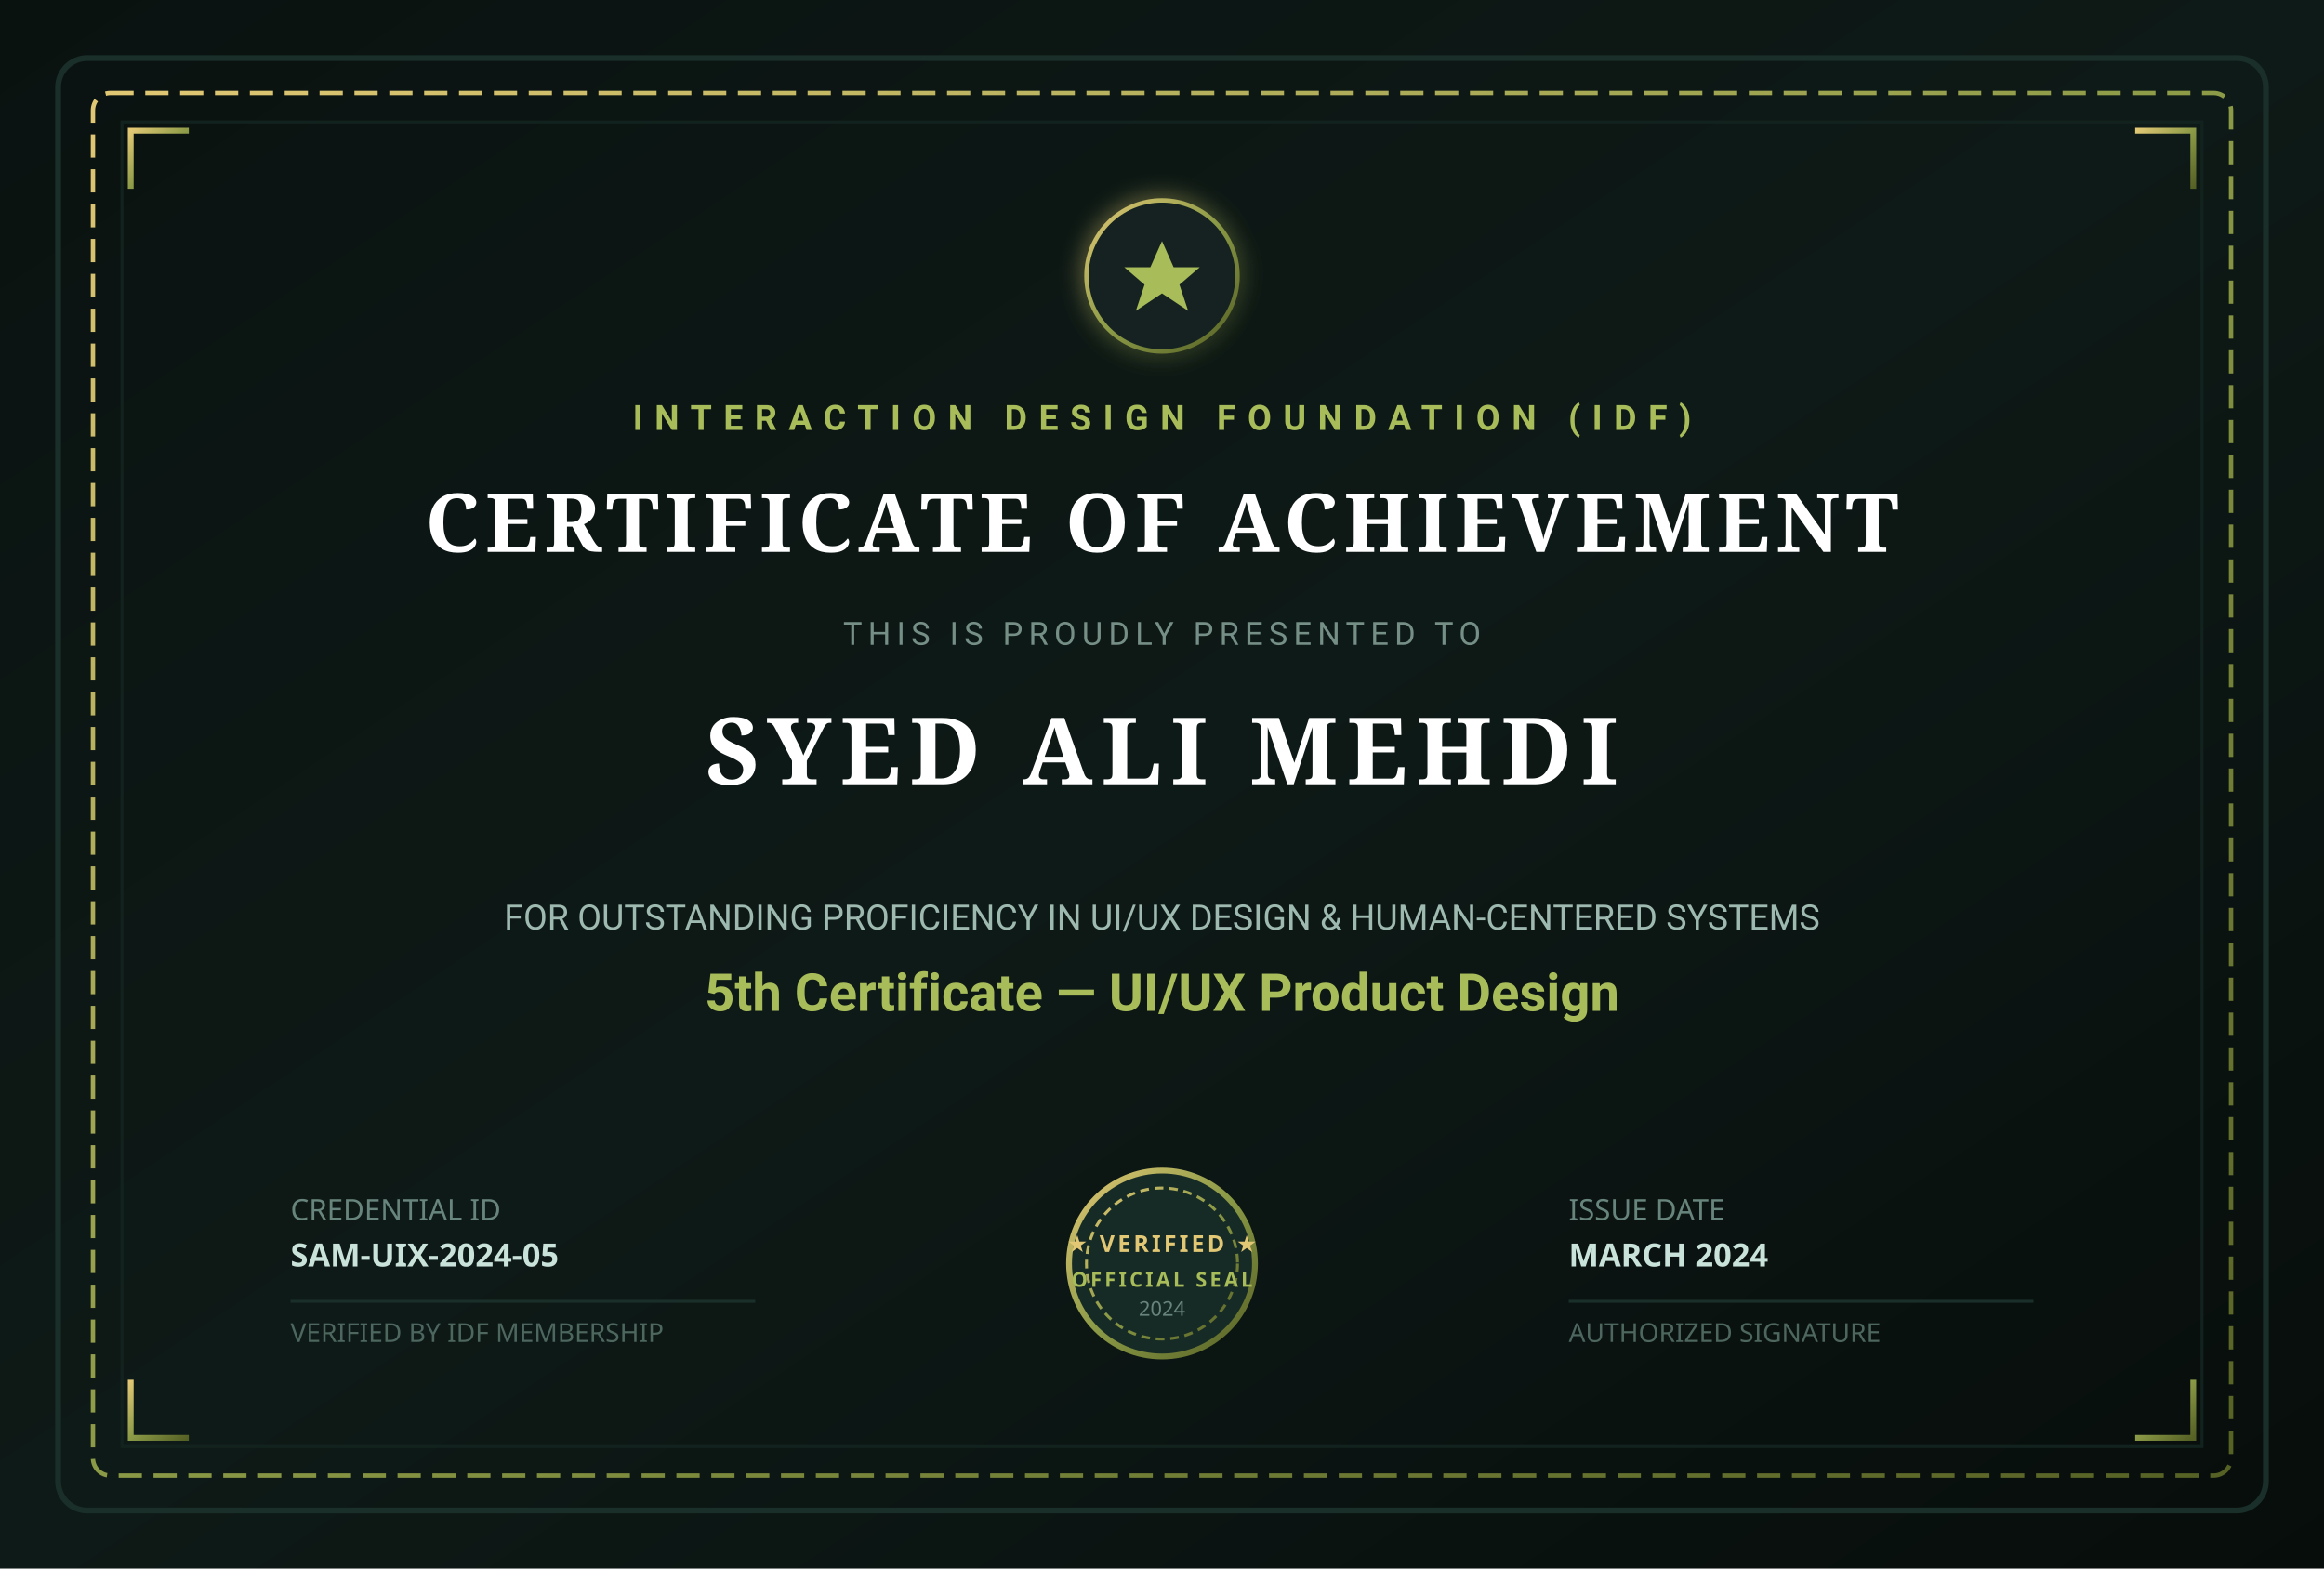
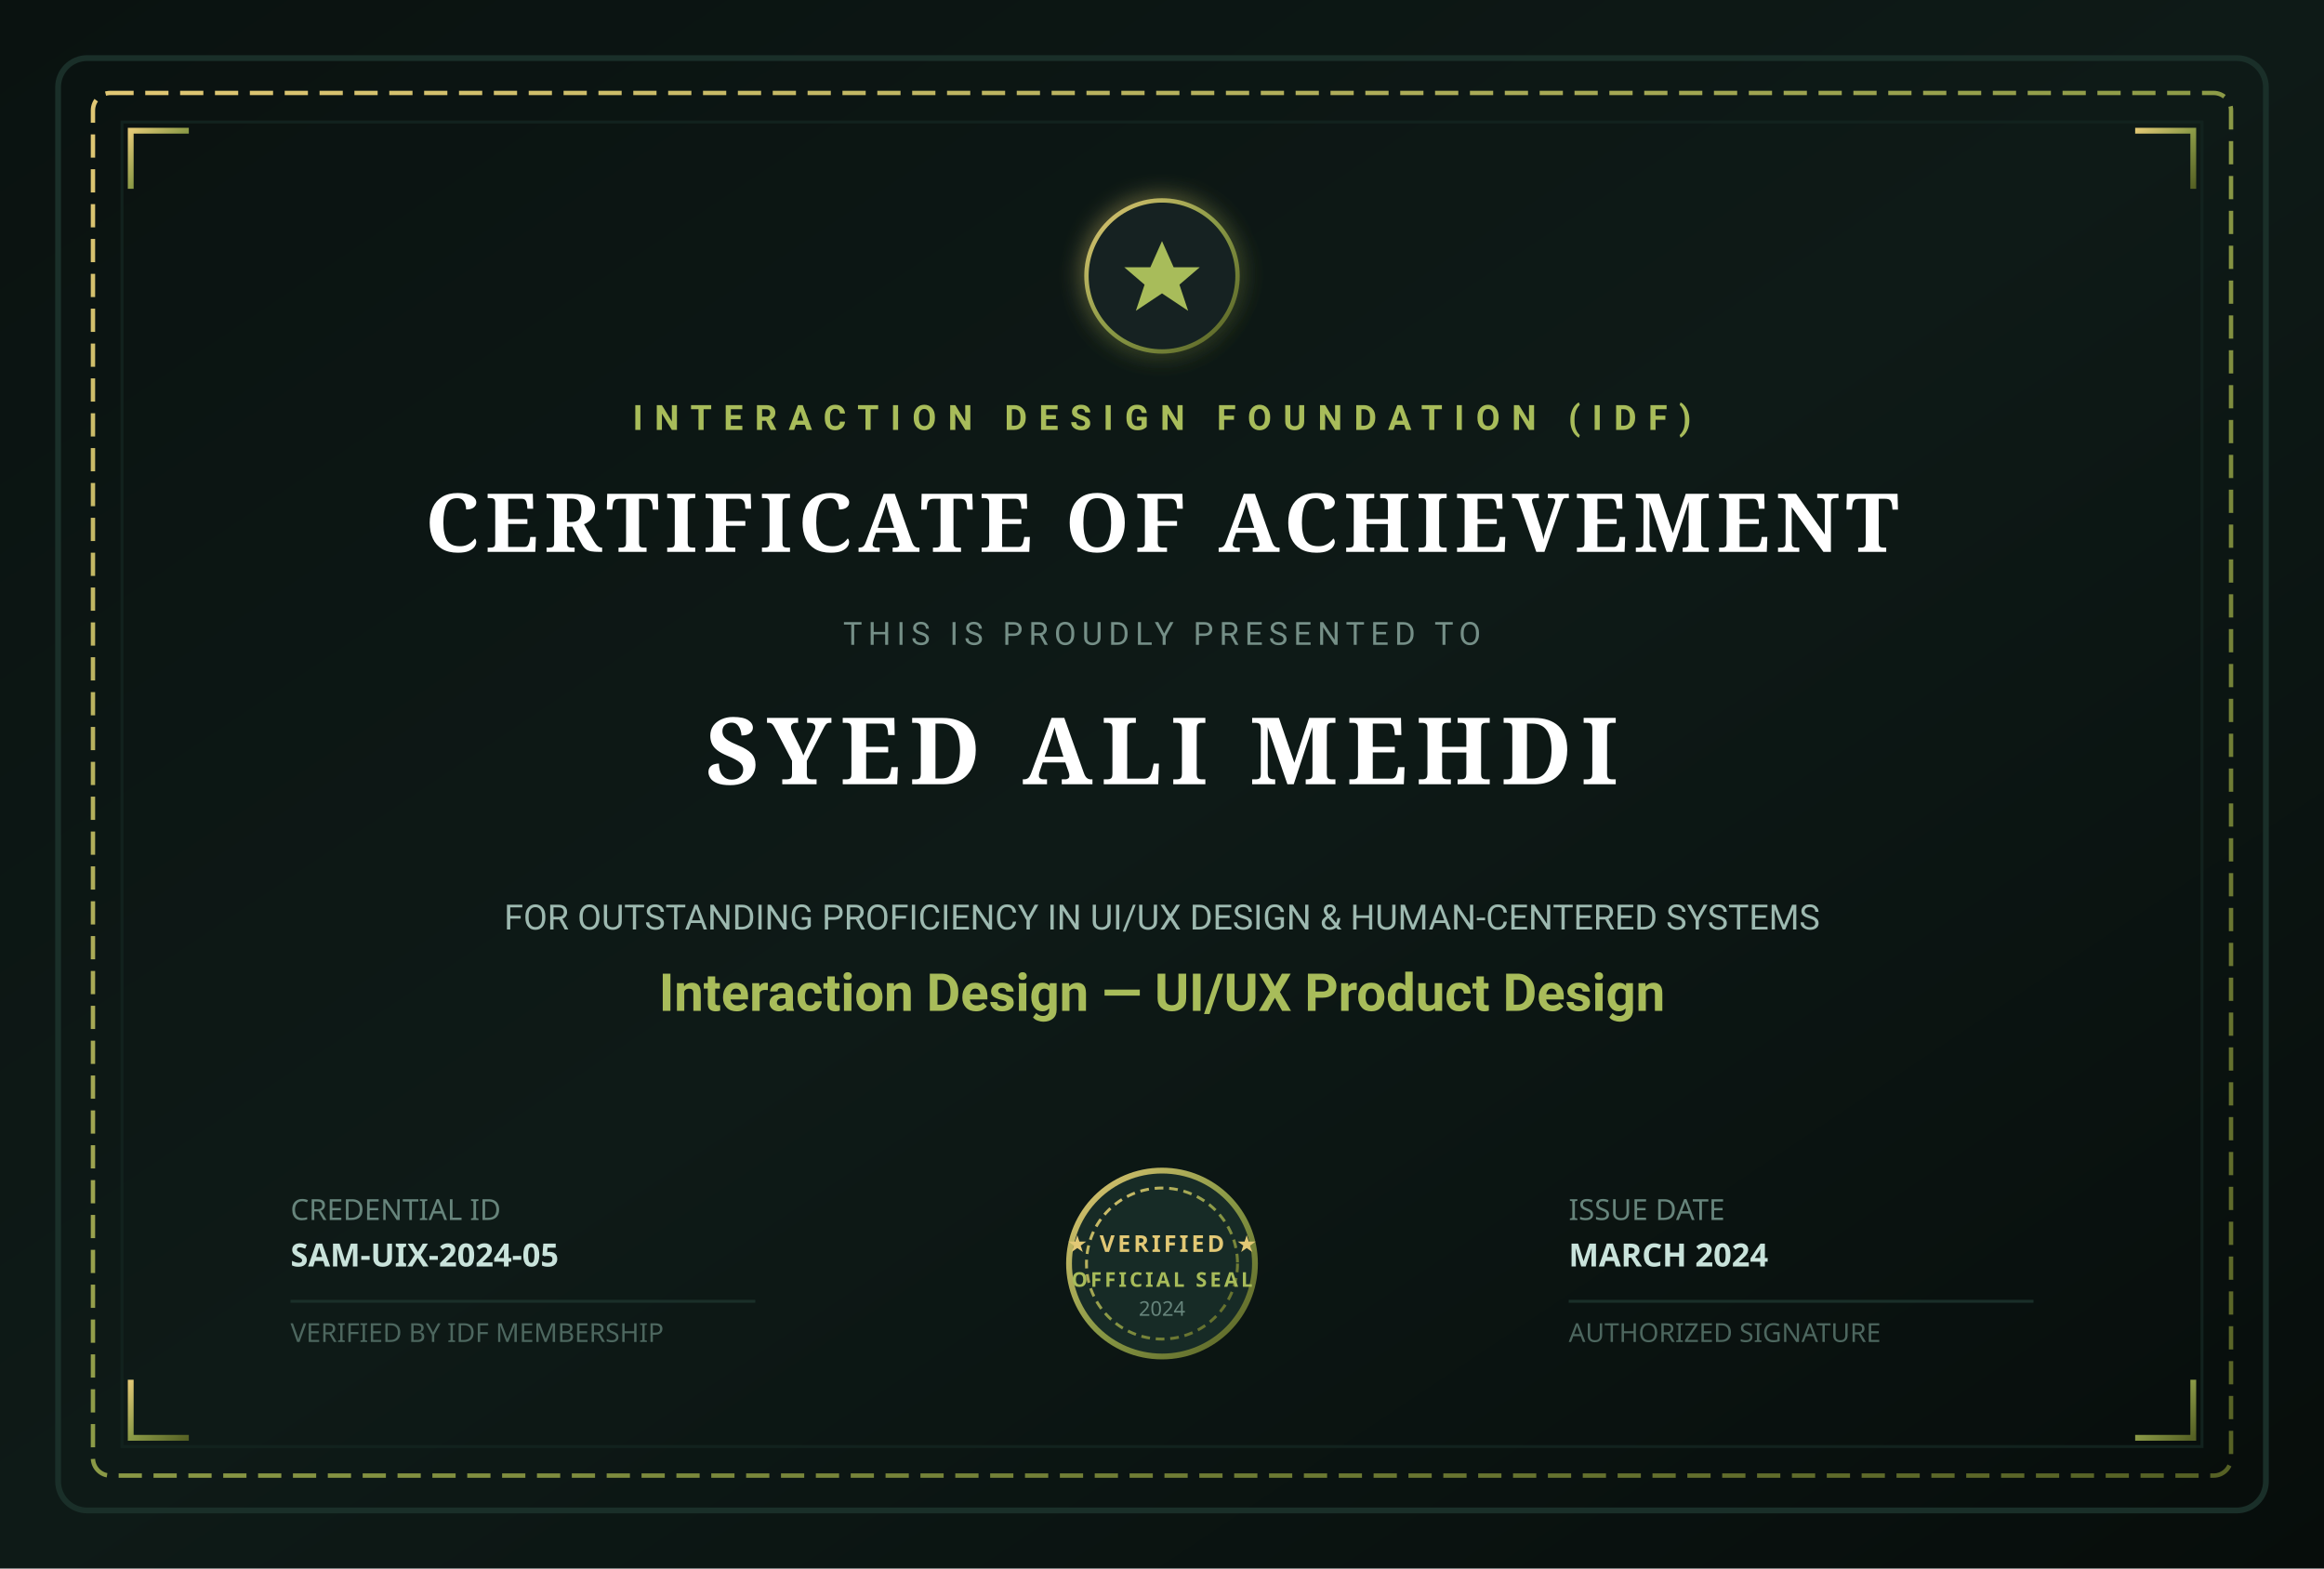
<svg xmlns="http://www.w3.org/2000/svg" viewBox="0 0 800 540" width="100%" height="100%">
  <defs>
    <linearGradient id="bg" x1="0%" y1="0%" x2="100%" y2="100%">
      <stop offset="0%" stop-color="#0a1210" />
      <stop offset="50%" stop-color="#0e1a17" />
      <stop offset="100%" stop-color="#070d0b" />
    </linearGradient>
    <linearGradient id="gold" x1="0%" y1="0%" x2="100%" y2="100%">
      <stop offset="0%" stop-color="#e2c875" />
      <stop offset="50%" stop-color="#8b9a46" />
      <stop offset="100%" stop-color="#556024" />
    </linearGradient>
    <linearGradient id="accent" x1="0%" y1="0%" x2="100%" y2="0%">
      <stop offset="0%" stop-color="#8b9a46" />
      <stop offset="50%" stop-color="#a8bc5a" />
      <stop offset="100%" stop-color="#8b9a46" />
    </linearGradient>
    <filter id="glow" x="-20%" y="-20%" width="140%" height="140%">
      <feGaussianBlur stdDeviation="4" result="blur" />
      <feComposite in="SourceGraphic" in2="blur" operator="over" />
    </filter>
  </defs>
  <rect width="800" height="540" fill="url(#bg)" />
  <rect x="20" y="20" width="760" height="500" rx="10" fill="none" stroke="#1a2f29" stroke-width="2" />
  <rect x="32" y="32" width="736" height="476" rx="6" fill="none" stroke="url(#gold)" stroke-width="1.5" stroke-dasharray="8 4" />
  <rect x="42" y="42" width="716" height="456" fill="none" stroke="#12221e" stroke-width="1" />
  <g stroke="url(#gold)" stroke-width="2" fill="none">
    <path d="M 45 65 L 45 45 L 65 45" />
    <path d="M 755 65 L 755 45 L 735 45" />
    <path d="M 45 475 L 45 495 L 65 495" />
    <path d="M 755 475 L 755 495 L 735 495" />
  </g>
  <g transform="translate(400, 95)" text-anchor="middle">
    <circle cx="0" cy="0" r="26" fill="#142420" stroke="url(#gold)" stroke-width="1.5" filter="url(#glow)" />
    <polygon points="0,-12 4,-3 13,-3 6,3 9,12 0,6 -9,12 -6,3 -13,-3 -4,-3" fill="#a8bc5a" />
  </g>
  <text x="400" y="148" font-family="'Segoe UI', Roboto, sans-serif" font-size="12" font-weight="700" letter-spacing="4" fill="#a8bc5a" text-anchor="middle">INTERACTION DESIGN FOUNDATION (IDF)</text>
  <text x="400" y="190" font-family="'Georgia', serif" font-size="28" font-weight="700" letter-spacing="2" fill="#ffffff" text-anchor="middle">CERTIFICATE OF ACHIEVEMENT</text>
  <text x="400" y="222" font-family="'Segoe UI', Roboto, sans-serif" font-size="11" letter-spacing="2" fill="#758f87" text-anchor="middle">THIS IS PROUDLY PRESENTED TO</text>
  <text x="400" y="270" font-family="'Georgia', serif" font-size="32" font-weight="700" letter-spacing="3" fill="#ffffff" text-anchor="middle">SYED ALI MEHDI</text>
  <line x1="240" y1="285" x2="560" y2="285" stroke="url(#accent)" stroke-width="2" />
  <text x="400" y="320" font-family="'Segoe UI', Roboto, sans-serif" font-size="12" fill="#9db9b0" text-anchor="middle">FOR OUTSTANDING PROFICIENCY IN UI/UX DESIGN &amp; HUMAN-CENTERED SYSTEMS</text>
-   <text x="400" y="348" font-family="'Segoe UI', Roboto, sans-serif" font-size="18" font-weight="700" fill="#a8bc5a" text-anchor="middle">5th Certificate — UI/UX Product Design</text>
+   <text x="400" y="348" font-family="'Segoe UI', Roboto, sans-serif" font-size="18" font-weight="700" fill="#a8bc5a" text-anchor="middle">Interaction Design — UI/UX Product Design</text>
  <g transform="translate(100, 420)">
    <text x="0" y="0" font-family="'Segoe UI', monospace" font-size="10" fill="#67857c">CREDENTIAL ID</text>
    <text x="0" y="16" font-family="'Segoe UI', monospace" font-size="11" font-weight="600" fill="#c9e3db">SAM-UIX-2024-05</text>
    <line x1="0" y1="28" x2="160" y2="28" stroke="#1a2f29" stroke-width="1" />
    <text x="0" y="42" font-family="'Segoe UI', sans-serif" font-size="9" fill="#4d675f">VERIFIED BY IDF MEMBERSHIP</text>
  </g>
  <g transform="translate(400, 435)">
    <circle cx="0" cy="0" r="32" fill="#172b26" stroke="url(#gold)" stroke-width="2" />
    <circle cx="0" cy="0" r="26" fill="none" stroke="url(#gold)" stroke-width="1" stroke-dasharray="3 2" />
    <text x="0" y="-4" font-family="'Segoe UI', sans-serif" font-size="8" font-weight="700" letter-spacing="1" fill="#e2c875" text-anchor="middle">★ VERIFIED ★</text>
    <text x="0" y="8" font-family="'Segoe UI', sans-serif" font-size="7" font-weight="600" letter-spacing="1" fill="#a8bc5a" text-anchor="middle">OFFICIAL SEAL</text>
    <text x="0" y="18" font-family="'Segoe UI', sans-serif" font-size="7" fill="#67857c" text-anchor="middle">2024</text>
  </g>
  <g transform="translate(540, 420)">
    <text x="0" y="0" font-family="'Segoe UI', monospace" font-size="10" fill="#67857c">ISSUE DATE</text>
    <text x="0" y="16" font-family="'Segoe UI', monospace" font-size="11" font-weight="600" fill="#c9e3db">MARCH 2024</text>
    <line x1="0" y1="28" x2="160" y2="28" stroke="#1a2f29" stroke-width="1" />
    <text x="0" y="42" font-family="'Segoe UI', sans-serif" font-size="9" fill="#4d675f">AUTHORIZED SIGNATURE</text>
  </g>
</svg>
